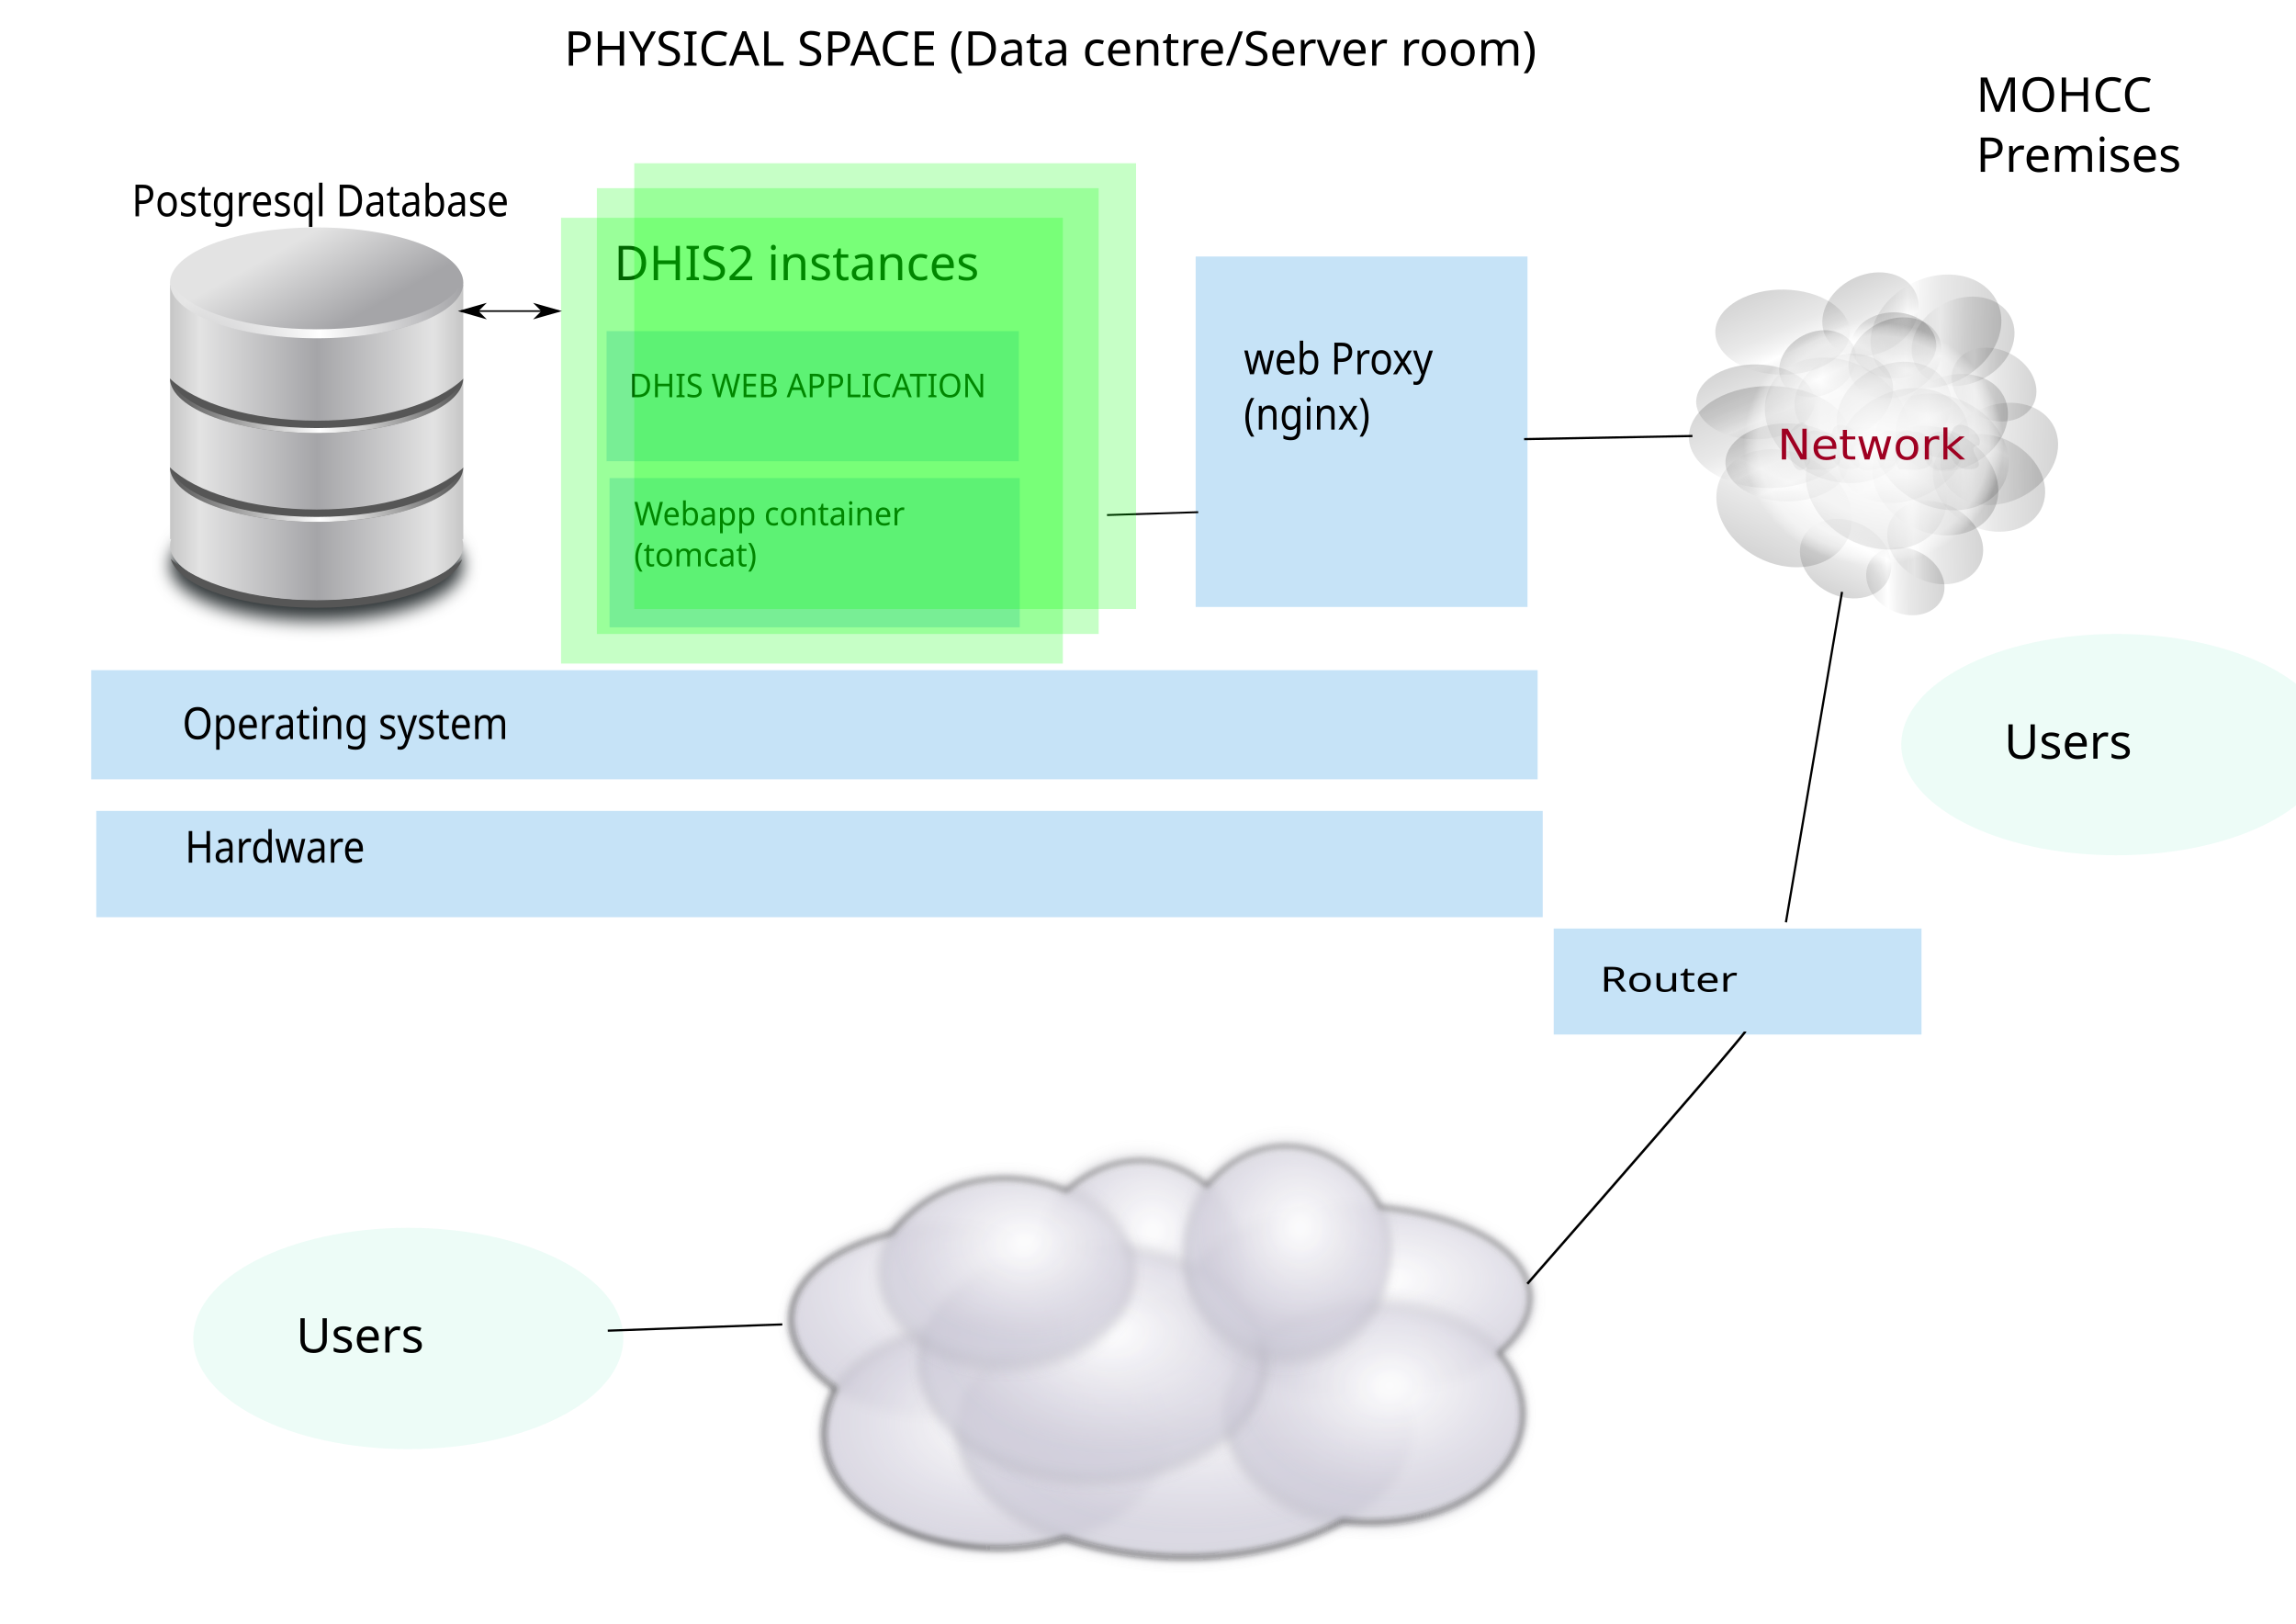
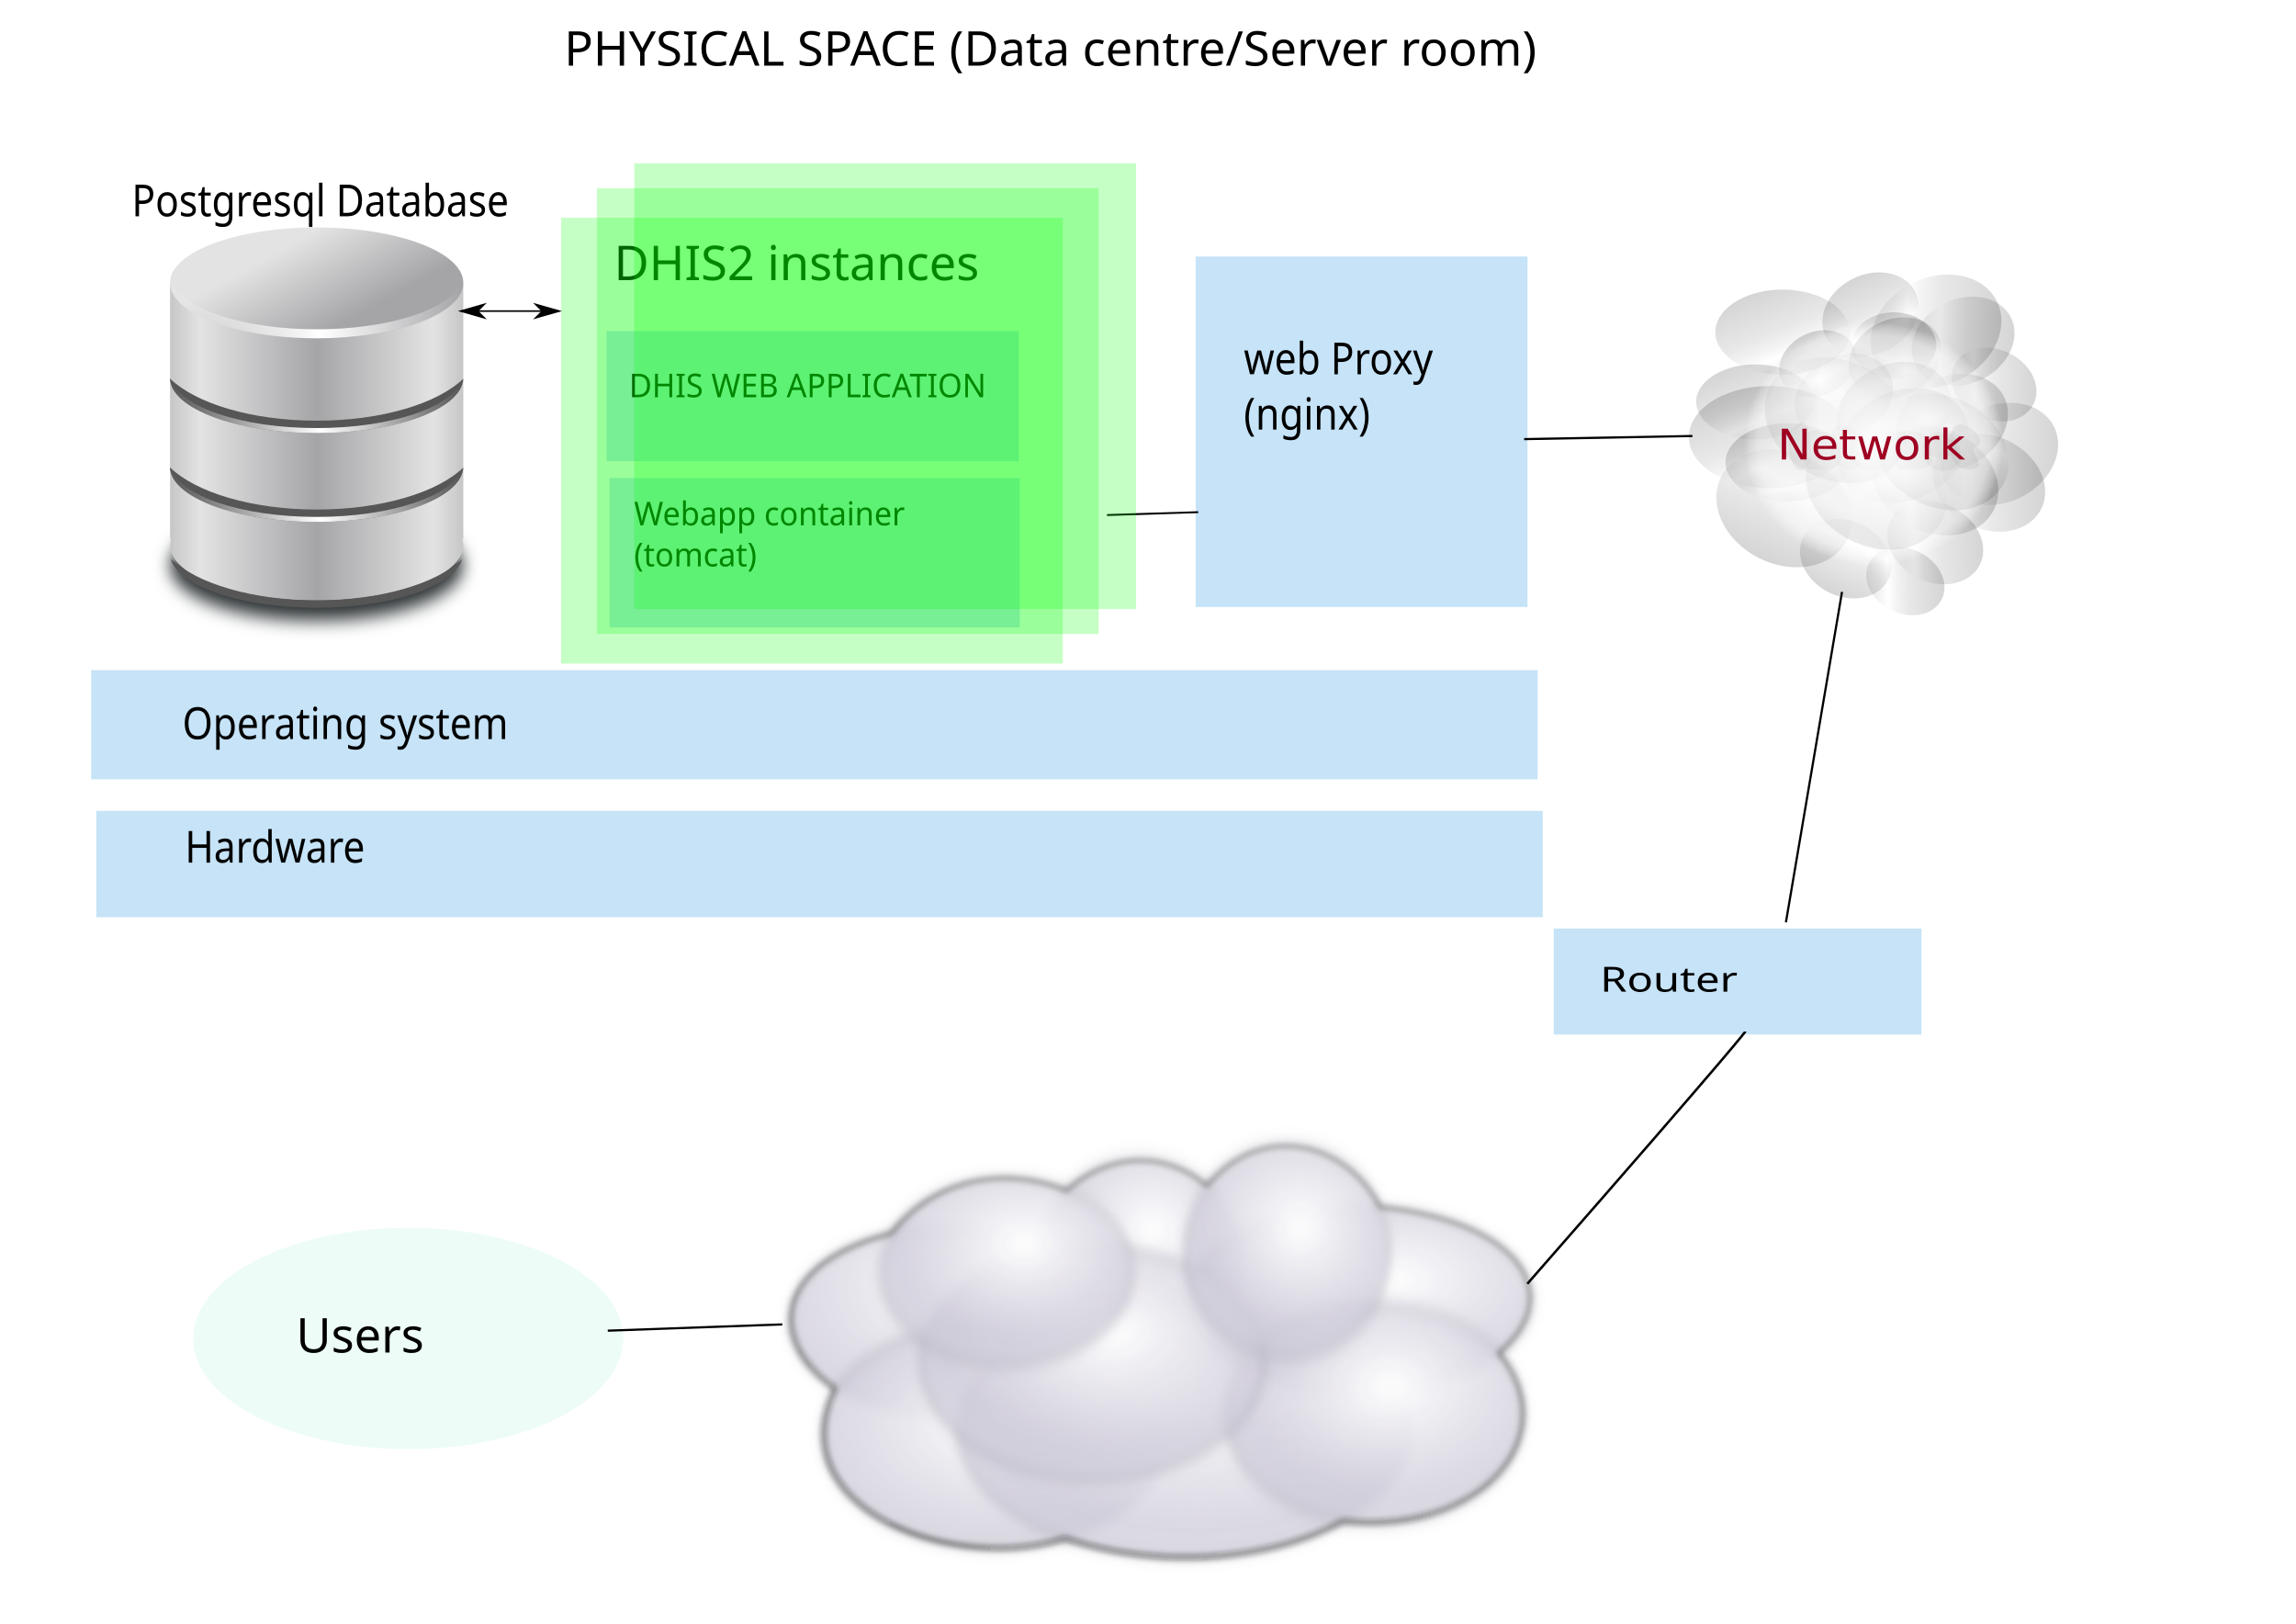
<svg xmlns="http://www.w3.org/2000/svg" xmlns:xlink="http://www.w3.org/1999/xlink" width="1052.362" height="744.094" id="svg2" version="1.1">
  <defs id="defs4">
    <marker orient="auto" refY="0.0" refX="0.0" id="Arrow1Lend" style="overflow:visible;">
      <path id="path3932" d="M 0.0,0.0 L 5.0,-5.0 L -12.5,0.0 L 5.0,5.0 L 0.0,0.0 z " style="fill-rule:evenodd;stroke:#000000;stroke-width:1.0pt;" transform="scale(0.8) rotate(180) translate(12.5,0)" />
    </marker>
    <marker orient="auto" refY="0.0" refX="0.0" id="Arrow1Lstart" style="overflow:visible">
      <path id="path3929" d="M 0.0,0.0 L 5.0,-5.0 L -12.5,0.0 L 5.0,5.0 L 0.0,0.0 z " style="fill-rule:evenodd;stroke:#000000;stroke-width:1.0pt" transform="scale(0.8) translate(12.5,0)" />
    </marker>
    <linearGradient y2="520.33" x2="327.78" gradientTransform="translate(0,22)" y1="522.61" gradientUnits="userSpaceOnUse" spreadMethod="reflect" xlink:href="#linearGradient6035" x1="308.5" id="linearGradient6118" />
    <linearGradient y2="520.33" x2="327.78" gradientTransform="translate(0,12)" y1="522.61" gradientUnits="userSpaceOnUse" spreadMethod="reflect" xlink:href="#linearGradient6035" x1="308.5" id="linearGradient6116" />
    <linearGradient y2="520.33" x2="327.78" gradientTransform="translate(0,0.25)" y1="522.61" gradientUnits="userSpaceOnUse" spreadMethod="reflect" xlink:href="#linearGradient6035" x1="308.5" id="linearGradient6114" />
    <linearGradient x1="282.36" x2="286.63" y1="518.56" gradientUnits="userSpaceOnUse" y2="527.34" id="linearGradient6112">
      <stop offset="0" stop-color="#e3e3e3" id="stop5468" />
      <stop offset="1" stop-color="#a5a5a8" id="stop5470" />
    </linearGradient>
    <linearGradient y2="511.97" x2="286.63" gradientTransform="matrix(1.1818,0,0,1.1818,-30.649,-69.394)" y1="511.97" gradientUnits="userSpaceOnUse" spreadMethod="reflect" x1="269.97" id="linearGradient6110">
      <stop offset="0" stop-color="#c6c6c6" id="stop5497" />
      <stop offset=".205" stop-color="#e3e3e3" id="stop5501" />
      <stop offset="1" stop-color="#a5a5a8" id="stop5499" />
    </linearGradient>
    <filter color-interpolation-filters="sRGB" height="1.385" x="-0.064" y="-0.193" width="1.129" id="filter6093">
      <feGaussianBlur stdDeviation="0.893" id="feGaussianBlur6095" />
    </filter>
    <linearGradient id="linearGradient6035">
      <stop offset="0" stop-color="#fff" id="stop6037" />
      <stop offset="1" stop-opacity="0" stop-color="#fff" id="stop6039" />
    </linearGradient>
    <linearGradient x1="145.52" x2="191.89" gradientTransform="scale(1.0036 .99639)" y1="993.39" gradientUnits="userSpaceOnUse" spreadMethod="reflect" y2="1062" id="linearGradient35654">
      <stop offset="0" id="stop4070" />
      <stop offset=".677" stop-opacity=".498" id="stop4490" />
      <stop offset=".865" stop-opacity=".247" id="stop4492" />
      <stop offset="1" stop-opacity="0" id="stop4072" />
    </linearGradient>
    <radialGradient r="24.998" cx="384.7" cy="571.96" gradientUnits="userSpaceOnUse" id="radialGradient35652">
      <stop offset="0" stop-color="#fff" id="stop5180" />
      <stop offset=".89" stop-opacity=".498" stop-color="#fff" id="stop5186" />
      <stop offset=".954" stop-opacity=".247" stop-color="#fff" id="stop5188" />
      <stop offset="1" stop-opacity="0" stop-color="#fff" id="stop5182" />
    </radialGradient>
    <linearGradient xlink:href="#linearGradient35654" id="linearGradient5123" gradientUnits="userSpaceOnUse" gradientTransform="scale(1.0036,0.99639)" spreadMethod="reflect" x1="145.52" y1="993.39" x2="191.89" y2="1062" />
    <linearGradient xlink:href="#linearGradient35654" id="linearGradient5125" gradientUnits="userSpaceOnUse" gradientTransform="scale(1.0036,0.99639)" spreadMethod="reflect" x1="145.52" y1="993.39" x2="191.89" y2="1062" />
    <linearGradient xlink:href="#linearGradient35654" id="linearGradient5127" gradientUnits="userSpaceOnUse" gradientTransform="scale(1.0036,0.99639)" spreadMethod="reflect" x1="145.52" y1="993.39" x2="191.89" y2="1062" />
    <linearGradient xlink:href="#linearGradient35654" id="linearGradient5129" gradientUnits="userSpaceOnUse" gradientTransform="scale(1.0036,0.99639)" spreadMethod="reflect" x1="145.52" y1="993.39" x2="191.89" y2="1062" />
    <linearGradient xlink:href="#linearGradient35654" id="linearGradient5131" gradientUnits="userSpaceOnUse" gradientTransform="scale(1.0036,0.99639)" spreadMethod="reflect" x1="145.52" y1="993.39" x2="191.89" y2="1062" />
    <linearGradient xlink:href="#linearGradient35654" id="linearGradient5133" gradientUnits="userSpaceOnUse" gradientTransform="scale(1.0036,0.99639)" spreadMethod="reflect" x1="145.52" y1="993.39" x2="191.89" y2="1062" />
    <linearGradient xlink:href="#linearGradient35654" id="linearGradient5135" gradientUnits="userSpaceOnUse" gradientTransform="scale(1.0036,0.99639)" spreadMethod="reflect" x1="145.52" y1="993.39" x2="191.89" y2="1062" />
    <linearGradient xlink:href="#linearGradient35654" id="linearGradient5137" gradientUnits="userSpaceOnUse" gradientTransform="scale(1.0036,0.99639)" spreadMethod="reflect" x1="145.52" y1="993.39" x2="191.89" y2="1062" />
    <linearGradient xlink:href="#linearGradient35654" id="linearGradient5139" gradientUnits="userSpaceOnUse" gradientTransform="scale(1.0036,0.99639)" spreadMethod="reflect" x1="145.52" y1="993.39" x2="191.89" y2="1062" />
    <linearGradient xlink:href="#linearGradient35654" id="linearGradient5141" gradientUnits="userSpaceOnUse" gradientTransform="scale(1.0036,0.99639)" spreadMethod="reflect" x1="145.52" y1="993.39" x2="191.89" y2="1062" />
    <linearGradient xlink:href="#linearGradient35654" id="linearGradient5143" gradientUnits="userSpaceOnUse" gradientTransform="scale(1.0036,0.99639)" spreadMethod="reflect" x1="145.52" y1="993.39" x2="191.89" y2="1062" />
    <linearGradient xlink:href="#linearGradient35654" id="linearGradient5145" gradientUnits="userSpaceOnUse" gradientTransform="scale(1.0036,0.99639)" spreadMethod="reflect" x1="145.52" y1="993.39" x2="191.89" y2="1062" />
    <linearGradient xlink:href="#linearGradient35654" id="linearGradient5147" gradientUnits="userSpaceOnUse" gradientTransform="scale(1.0036,0.99639)" spreadMethod="reflect" x1="145.52" y1="993.39" x2="191.89" y2="1062" />
    <linearGradient xlink:href="#linearGradient35654" id="linearGradient5149" gradientUnits="userSpaceOnUse" gradientTransform="scale(1.0036,0.99639)" spreadMethod="reflect" x1="145.52" y1="993.39" x2="191.89" y2="1062" />
    <linearGradient xlink:href="#linearGradient35654" id="linearGradient5151" gradientUnits="userSpaceOnUse" gradientTransform="scale(1.0036,0.99639)" spreadMethod="reflect" x1="145.52" y1="993.39" x2="191.89" y2="1062" />
    <linearGradient xlink:href="#linearGradient35654" id="linearGradient5153" gradientUnits="userSpaceOnUse" gradientTransform="scale(1.0036,0.99639)" spreadMethod="reflect" x1="145.52" y1="993.39" x2="191.89" y2="1062" />
    <linearGradient xlink:href="#linearGradient35654" id="linearGradient5155" gradientUnits="userSpaceOnUse" gradientTransform="scale(1.0036,0.99639)" spreadMethod="reflect" x1="145.52" y1="993.39" x2="191.89" y2="1062" />
    <linearGradient xlink:href="#linearGradient35654" id="linearGradient5157" gradientUnits="userSpaceOnUse" gradientTransform="scale(1.0036,0.99639)" spreadMethod="reflect" x1="145.52" y1="993.39" x2="191.89" y2="1062" />
    <linearGradient xlink:href="#linearGradient35654" id="linearGradient5159" gradientUnits="userSpaceOnUse" gradientTransform="scale(1.0036,0.99639)" spreadMethod="reflect" x1="145.52" y1="993.39" x2="191.89" y2="1062" />
    <linearGradient xlink:href="#linearGradient35654" id="linearGradient5161" gradientUnits="userSpaceOnUse" gradientTransform="scale(1.0036,0.99639)" spreadMethod="reflect" x1="145.52" y1="993.39" x2="191.89" y2="1062" />
    <linearGradient xlink:href="#linearGradient35654" id="linearGradient5163" gradientUnits="userSpaceOnUse" gradientTransform="scale(1.0036,0.99639)" spreadMethod="reflect" x1="145.52" y1="993.39" x2="191.89" y2="1062" />
    <linearGradient xlink:href="#linearGradient35654" id="linearGradient5165" gradientUnits="userSpaceOnUse" gradientTransform="scale(1.0036,0.99639)" spreadMethod="reflect" x1="145.52" y1="993.39" x2="191.89" y2="1062" />
    <linearGradient xlink:href="#linearGradient35654" id="linearGradient5167" gradientUnits="userSpaceOnUse" gradientTransform="scale(1.0036,0.99639)" spreadMethod="reflect" x1="145.52" y1="993.39" x2="191.89" y2="1062" />
    <linearGradient xlink:href="#linearGradient35654" id="linearGradient5169" gradientUnits="userSpaceOnUse" gradientTransform="scale(1.0036,0.99639)" spreadMethod="reflect" x1="145.52" y1="993.39" x2="191.89" y2="1062" />
    <linearGradient xlink:href="#linearGradient35654" id="linearGradient5171" gradientUnits="userSpaceOnUse" gradientTransform="scale(1.0036,0.99639)" spreadMethod="reflect" x1="145.52" y1="993.39" x2="191.89" y2="1062" />
    <filter id="filter32024">
      <feGaussianBlur stdDeviation="1.886" id="feGaussianBlur32026" />
    </filter>
    <linearGradient x1="332.05" y1="564.73" gradientTransform="translate(7.0722,7.1504)" x2="420.57" gradientUnits="userSpaceOnUse" y2="209.88" id="linearGradient30075">
      <stop offset="0" stop-opacity=".784" id="stop24134" />
      <stop offset="1" stop-opacity=".784" stop-color="#727272" id="stop24136" />
    </linearGradient>
    <radialGradient r="112.86" gradientTransform="matrix(1,0,0,0.53165,0,118.19)" cx="232.92" cy="226.31" gradientUnits="userSpaceOnUse" xlink:href="#linearGradient9358" id="radialGradient28100" />
    <radialGradient r="112.86" gradientTransform="matrix(1,0,0,0.53165,0,118.19)" cx="234.1" cy="218.77" gradientUnits="userSpaceOnUse" xlink:href="#linearGradient9358" id="radialGradient28098" />
    <radialGradient r="112.86" gradientTransform="matrix(1,0,0,0.53165,0,118.19)" cx="231.43" cy="222.33" gradientUnits="userSpaceOnUse" xlink:href="#linearGradient9358" id="radialGradient28096" />
    <radialGradient r="112.86" gradientTransform="matrix(1,0,0,0.53165,0,118.19)" cx="230.06" cy="223.82" gradientUnits="userSpaceOnUse" xlink:href="#linearGradient9358" id="radialGradient28094" />
    <radialGradient r="112.86" gradientTransform="matrix(1,0,0,0.53165,0,118.19)" cx="239.29" cy="228.18" gradientUnits="userSpaceOnUse" xlink:href="#linearGradient9358" id="radialGradient28092" />
    <radialGradient r="112.86" gradientTransform="matrix(1,0,0,0.53165,0,118.19)" cx="225.64" cy="226.87" gradientUnits="userSpaceOnUse" xlink:href="#linearGradient9358" id="radialGradient28090" />
    <radialGradient r="112.86" gradientTransform="matrix(1,0,0,0.53165,0,118.19)" cx="218.57" cy="241.34" gradientUnits="userSpaceOnUse" xlink:href="#linearGradient9358" id="radialGradient28088" />
    <radialGradient r="112.86" gradientTransform="matrix(1,0,0,0.53165,0,118.19)" cx="232.92" cy="215.66" gradientUnits="userSpaceOnUse" xlink:href="#linearGradient9358" id="radialGradient28086" />
    <radialGradient r="112.86" gradientTransform="matrix(1.1354,0,0,0.70889,-30.907,80.848)" cx="228.22" cy="210.71" gradientUnits="userSpaceOnUse" xlink:href="#linearGradient9358" id="radialGradient28084" />
    <filter id="filter17207">
      <feGaussianBlur stdDeviation="4" id="feGaussianBlur17209" />
    </filter>
    <filter id="filter17203">
      <feGaussianBlur stdDeviation="4.579" id="feGaussianBlur17205" />
    </filter>
    <filter id="filter17199">
      <feGaussianBlur stdDeviation="3.414" id="feGaussianBlur17201" />
    </filter>
    <filter id="filter17195">
      <feGaussianBlur stdDeviation="2.81" id="feGaussianBlur17197" />
    </filter>
    <filter id="filter17191">
      <feGaussianBlur stdDeviation="3.769" id="feGaussianBlur17193" />
    </filter>
    <filter id="filter17187">
      <feGaussianBlur stdDeviation="3.725" id="feGaussianBlur17189" />
    </filter>
    <filter id="filter17183">
      <feGaussianBlur stdDeviation="3.368" id="feGaussianBlur17185" />
    </filter>
    <filter id="filter17179">
      <feGaussianBlur stdDeviation="4.394" id="feGaussianBlur17181" />
    </filter>
    <filter id="filter17175">
      <feGaussianBlur stdDeviation="4.579" id="feGaussianBlur17177" />
    </filter>
    <linearGradient id="linearGradient9358">
      <stop offset="0" stop-color="#fff" id="stop9360" />
      <stop offset="1" stop-opacity=".743" stop-color="#cecbd9" id="stop9362" />
    </linearGradient>
  </defs>
  <g id="layer2" style="display:none">
    <rect transform="translate(0,-308.2677)" style="opacity:0.226;fill:#aff1dc;fill-opacity:1;stroke:#00fff9;stroke-width:0.007;stroke-miterlimit:4;stroke-opacity:1;stroke-dasharray:none" id="rect5177" width="1017.143" height="498.571" x="17.143" y="335.219" />
    <rect transform="translate(0,-308.2677)" style="opacity:0.226;fill:#00f1dc;fill-opacity:1;stroke:#00fff9;stroke-width:0.005;stroke-miterlimit:4;stroke-opacity:1;stroke-dasharray:none" id="rect2985" width="854.282" height="435.74" x="18.579" y="332.354" />
  </g>
  <g id="layer1" transform="translate(0,-308.2677)">
    <text xml:space="preserve" style="font-size:22px;font-style:normal;font-weight:normal;line-height:125%;letter-spacing:0px;word-spacing:0px;fill:#000000;fill-opacity:1;stroke:none;font-family:Sans" x="258.571" y="338.362" id="text2987">
      <tspan id="tspan2989" x="258.571" y="338.362">PHYSICAL SPACE (Data centre/Server room)</tspan>
    </text>
    <g transform="matrix(0.812752,0,0,0.9214862,-163.0454,-58.06154)" id="layer1-6">
      <g transform="matrix(4.1992,0,0,4.1992,-914.56,-1633.8)" id="g6097">
        <path d="m 303.3,521.78 c 0,3.068 -7.462,5.556 -16.668,5.556 -9.205,0 -16.668,-2.487 -16.668,-5.556 0,-3.068 7.462,-5.556 16.668,-5.556 9.205,0 16.668,2.487 16.668,5.556 z" transform="matrix(1.1818,0,0,1.1818,-30.649,-65.984)" id="path6079" style="fill:#2e3436;filter:url(#filter6093)" />
        <path d="m 288.41,517.5 v 30.092 h 0.125 c -0.081,0.241 -0.125,0.47 -0.125,0.719 0,3.626 8.809,6.562 19.688,6.562 10.879,0 19.688,-2.936 19.688,-6.562 0,-0.249 -0.044,-0.477 -0.125,-0.719 h 0.125 V 517.5 h -39.375 z" id="path5488" style="fill:url(#linearGradient6110)" />
        <path d="m 303.3,521.78 c 0,3.068 -7.462,5.556 -16.668,5.556 -9.205,0 -16.668,-2.487 -16.668,-5.556 0,-3.068 7.462,-5.556 16.668,-5.556 9.205,0 16.668,2.487 16.668,5.556 z" transform="matrix(1.1818,0,0,1.1818,-30.649,-99.394)" id="path5460" style="fill:url(#linearGradient6112)" />
        <path d="m 288.38,539.09 c 0.147,3.584 8.932,6.469 19.719,6.469 10.756,0 19.492,-2.868 19.688,-6.438 -3.451,2.936 -10.959,4.969 -19.688,4.969 -8.746,0 -16.277,-2.054 -19.719,-5 z" id="path6026" style="fill:#565656" />
        <path d="m 288.38,517.34 c 0.147,3.584 8.932,6.469 19.719,6.469 10.756,0 19.492,-2.868 19.688,-6.438 -0.216,0.183 -0.441,0.355 -0.688,0.531 -0.009,0.012 -0.022,0.02 -0.031,0.031 -2.292,2.777 -9.903,4.812 -18.969,4.812 -9.122,0 -16.786,-2.071 -19.031,-4.875 -0.025,-0.018 -0.038,-0.045 -0.062,-0.062 -0.219,-0.16 -0.432,-0.303 -0.625,-0.469 z" id="path6030" style="fill:url(#linearGradient6114)" />
        <g id="g6071">
          <g transform="translate(0,-0.52315)" id="g6067">
            <path d="m 288.38,529.09 c 0.147,3.584 8.932,6.469 19.719,6.469 10.756,0 19.492,-2.868 19.688,-6.438 -3.451,2.936 -10.959,4.969 -19.688,4.969 -8.746,0 -16.277,-2.054 -19.719,-5 z" id="path6022" style="fill:#565656" />
            <path d="m 288.38,529.09 c 0.147,3.584 8.932,6.469 19.719,6.469 10.756,0 19.492,-2.868 19.688,-6.438 -0.05,0.042 -0.105,0.084 -0.156,0.125 -1.242,3.227 -9.511,5.719 -19.531,5.719 -10.113,0 -18.468,-2.511 -19.594,-5.781 -0.04,-0.032 -0.086,-0.061 -0.125,-0.094 z" id="path6043" style="fill:url(#linearGradient6116)" />
          </g>
          <path d="m 288.38,539.09 c 0.147,3.584 8.932,6.469 19.719,6.469 10.756,0 19.492,-2.868 19.688,-6.438 -0.05,0.042 -0.105,0.084 -0.156,0.125 -1.242,3.227 -9.511,5.719 -19.531,5.719 -10.113,0 -18.468,-2.511 -19.594,-5.781 -0.04,-0.032 -0.086,-0.061 -0.125,-0.094 z" id="path6054" style="fill:url(#linearGradient6118)" />
        </g>
        <path d="m 288.5,549.94 c 1.126,3.27 9.481,5.781 19.594,5.781 10.021,0 18.289,-2.492 19.531,-5.719 -3.516,2.868 -10.929,4.844 -19.531,4.844 -8.648,0 -16.1,-2.014 -19.594,-4.906 z" id="path6060" style="fill:#565656" />
      </g>
    </g>
    <path style="fill:none;stroke:#000000;stroke-width:0.746px;stroke-linecap:butt;stroke-linejoin:miter;stroke-opacity:1;marker-start:url(#Arrow1Lstart);marker-end:url(#Arrow1Lend)" d="m 211.317,450.831 c 44.82,0 44.82,0 44.82,0" id="path4555" />
    <text xml:space="preserve" style="font-size:19.039px;font-style:normal;font-weight:normal;line-height:125%;letter-spacing:0px;word-spacing:0px;fill:#000000;fill-opacity:1;stroke:none;font-family:Sans" x="64.29" y="382.599" id="text4925" transform="scale(0.9391492,1.064793)">
      <tspan id="tspan4927" x="64.29" y="382.599">Postgresql Database</tspan>
    </text>
    <rect style="opacity:0.226;fill:#0080dc;fill-opacity:1;stroke:#00fff9;stroke-width:0.006;stroke-miterlimit:4;stroke-opacity:1;stroke-dasharray:none" id="rect4929" width="152.101" height="160.602" x="548.029" y="425.819" />
    <text xml:space="preserve" style="font-size:19.039px;font-style:normal;font-weight:normal;line-height:125%;letter-spacing:0px;word-spacing:0px;fill:#000000;fill-opacity:1;stroke:none;font-family:Sans" x="607.027" y="450.596" id="text4931" transform="scale(0.9391492,1.064793)">
      <tspan id="tspan4933" x="607.027" y="450.596">web Proxy</tspan>
      <tspan x="607.027" y="474.395" id="tspan4935">(nginx)</tspan>
    </text>
    <path style="fill:none;stroke:#000000;stroke-width:0.865px;stroke-linecap:butt;stroke-linejoin:miter;stroke-opacity:1" d="m 507.391,544.296 c 41.799,-1.316 41.799,-1.316 41.799,-1.316" id="path4937" />
    <rect style="opacity:0.226;fill:#0080dc;fill-opacity:1;stroke:#00fff9;stroke-width:0.006;stroke-miterlimit:4;stroke-opacity:1;stroke-dasharray:none" id="rect4939" width="662.973" height="50.024" x="41.801" y="615.382" />
    <text xml:space="preserve" style="font-size:19.039px;font-style:normal;font-weight:normal;line-height:125%;letter-spacing:0px;word-spacing:0px;fill:#000000;fill-opacity:1;stroke:none;font-family:Sans" x="89.016" y="607.607" id="text4941" transform="scale(0.9391492,1.064793)">
      <tspan id="tspan4943" x="89.016" y="607.607">Operating system</tspan>
    </text>
    <rect style="opacity:0.226;fill:#0080dc;fill-opacity:1;stroke:#00fff9;stroke-width:0.006;stroke-miterlimit:4;stroke-opacity:1;stroke-dasharray:none" id="rect4945" width="662.973" height="48.707" x="44.123" y="679.886" />
    <text xml:space="preserve" style="font-size:19.039px;font-style:normal;font-weight:normal;line-height:125%;letter-spacing:0px;word-spacing:0px;fill:#000000;fill-opacity:1;stroke:none;font-family:Sans" x="90.252" y="660.768" id="text4947" transform="scale(0.9391492,1.064793)">
      <tspan id="tspan4949" x="90.252" y="660.768">Hardware</tspan>
    </text>
    <g id="g4977" transform="matrix(0.9007634,0,0,0.7234072,23.05889,162.6571)">
      <rect y="789.505" x="765" height="67.144" width="187.143" id="rect4929-6" style="opacity:0.226;fill:#0080dc;fill-opacity:1;stroke:#00fff9;stroke-width:0.004;stroke-miterlimit:4;stroke-opacity:1;stroke-dasharray:none" />
      <text transform="translate(0,308.2677)" id="text4973" y="521.237" x="788.571" style="font-size:22px;font-style:normal;font-weight:normal;line-height:125%;letter-spacing:0px;word-spacing:0px;fill:#000000;fill-opacity:1;stroke:none;font-family:Sans" xml:space="preserve">
        <tspan y="521.237" x="788.571" id="tspan4975">Router</tspan>
      </text>
    </g>
    <g transform="matrix(2.061572,0,0,1.929912,693.5936,311.0651)" id="layer1-3">
      <g transform="translate(-390.59,-53.791)" id="g35741">
        <g id="g35704">
          <path d="m 452.23,154.8 c -1.33,4.35 0.97,13.06 4.32,7.29 0.56,-4.21 0.17,-13.67 -4.32,-7.29 z" id="text30384" style="opacity:0.178;fill:#313235" />
          <path d="m 459.06,154.87 c -5.73,-1.99 -4.38,6.83 -3.11,8.89 4.42,0.32 8.89,0.68 7.09,-5.21 -0.15,-2.39 -1.62,-3.79 -3.98,-3.68 z" id="path31227" style="opacity:0.178;fill:#313235" />
          <path d="m 461.48,154.95 c -1.09,1.97 -0.88,8.21 3.08,8.76 7.13,0.55 -1.25,-5.49 3.02,-5.58 1.37,-3.25 -5.37,-7.28 -6.1,-3.18 z" id="path31225" style="opacity:0.178;fill:#313235" />
          <path d="m 469.14,154.85 c -6.26,0.07 -4.66,10.72 1.43,8.96 4.84,0.31 3.45,-9.88 -1.43,-8.96 z" id="path31223" style="opacity:0.178;fill:#313235" />
          <path d="m 468.86,155.68 c -5.85,2.69 -2.8,6.66 2.86,4.85 3.29,0.84 -0.45,-6.36 -2.86,-4.85 z" id="path31221" style="opacity:0.178;fill:#313235" />
          <path d="m 475.63,154.85 c -5.82,-1.98 -4.54,6.74 -3.23,8.91 4.84,0.18 3.4,-5.17 5.71,-6.36 0.24,-2.37 -0.19,-2.73 -2.48,-2.55 z" id="path31219" style="opacity:0.178;fill:#313235" />
          <path d="m 479.49,154.87 c -5.77,-2.02 -4.44,6.8 -3.15,8.89 4.41,0.32 8.88,0.68 7.09,-5.21 -0.16,-2.37 -1.59,-3.78 -3.94,-3.68 z" id="path31217" style="opacity:0.178;fill:#313235" />
          <path d="m 485.56,154.85 c -6.19,0.15 -4.65,10.67 1.43,8.96 4.93,0.35 3.48,-9.9 -1.43,-8.96 z" id="path31215" style="opacity:0.178;fill:#313235" />
          <path d="m 485.3,155.68 c -5.85,2.69 -2.79,6.66 2.87,4.85 3.28,0.84 -0.46,-6.36 -2.87,-4.85 z" id="path31213" style="opacity:0.178;fill:#313235" />
          <path d="m 488.04,154.95 c -1.06,1.97 -0.92,8.23 3.05,8.76 7.17,0.57 -1.21,-5.48 3.05,-5.58 1.37,-3.25 -5.37,-7.28 -6.1,-3.18 z" id="path31211" style="opacity:0.178;fill:#313235" />
          <path transform="matrix(-0.17934,0,0,0.14973,502.19,-24.029)" d="m 200.4,1074.5 a 52.66,52.289 0 1 1 1.82,-6.8" id="path4066" style="opacity:0.178;fill:url(#linearGradient5123)" />
          <path transform="matrix(0.284,0,0,0.19322,407.72,-73.159)" d="m 200.4,1074.5 a 52.66,52.289 0 1 1 1.82,-6.8" id="use5006" style="opacity:0.178;fill:url(#linearGradient5125)" />
          <path transform="matrix(0.34055,0,0,0.2317,396.31,-88.952)" d="m 200.4,1074.5 a 52.66,52.289 0 1 1 1.82,-6.8" id="use5008" style="opacity:0.178;fill:url(#linearGradient5127)" />
          <path transform="matrix(0.24995,0,0,0.17006,406.8,-32.108)" d="m 200.4,1074.5 a 52.66,52.289 0 1 1 1.82,-6.8" id="use5010" style="opacity:0.178;fill:url(#linearGradient5129)" />
          <path transform="matrix(0.2604,0,0,0.17717,412.28,-25.256)" d="m 200.4,1074.5 a 52.66,52.289 0 1 1 1.82,-6.8" id="use5012" style="opacity:0.178;fill:url(#linearGradient5131)" />
          <path transform="matrix(-0.10413,-0.15083,-0.14672,0.070844,668.34,91.438)" d="m 200.4,1074.5 a 52.66,52.289 0 1 1 1.82,-6.8" id="use5014" style="opacity:0.178;fill:url(#linearGradient5133)" />
          <path transform="matrix(-0.15467,-0.22405,-0.21794,0.10523,738.23,88.887)" d="m 200.4,1074.5 a 52.66,52.289 0 1 1 1.82,-6.8" id="use5016" style="opacity:0.178;fill:url(#linearGradient5135)" />
          <path transform="matrix(-0.13801,-0.19991,-0.19446,0.093895,722.81,97.775)" d="m 200.4,1074.5 a 52.66,52.289 0 1 1 1.82,-6.8" id="use5018" style="opacity:0.178;fill:url(#linearGradient5137)" />
          <path transform="matrix(-0.11779,-0.17063,-0.16597,0.080141,677.68,122.09)" d="m 200.4,1074.5 a 52.66,52.289 0 1 1 1.82,-6.8" id="use5020" style="opacity:0.178;fill:url(#linearGradient5139)" />
          <path transform="matrix(-0.096145,-0.13927,-0.13547,0.065413,635.52,142.12)" d="m 200.4,1074.5 a 52.66,52.289 0 1 1 1.82,-6.8" id="use5022" style="opacity:0.178;fill:url(#linearGradient5141)" />
          <path transform="matrix(-0.16468,-0.23855,0.23204,-0.11204,265.19,314.07)" d="m 200.4,1074.5 a 52.66,52.289 0 1 1 1.82,-6.8" id="use5024" style="opacity:0.178;fill:url(#linearGradient5143)" />
          <path transform="matrix(-0.17285,-0.25038,0.24355,-0.1176,239.73,330.37)" d="m 200.4,1074.5 a 52.66,52.289 0 1 1 1.82,-6.8" id="use5026" style="opacity:0.178;fill:url(#linearGradient5145)" />
          <path transform="matrix(-0.17723,-0.25673,0.24973,-0.12058,225.12,318.33)" d="m 200.4,1074.5 a 52.66,52.289 0 1 1 1.82,-6.8" id="use5028" style="opacity:0.178;fill:url(#linearGradient5147)" />
          <path transform="matrix(-0.16652,-0.24122,0.23464,-0.1133,227.72,329.17)" d="m 200.4,1074.5 a 52.66,52.289 0 1 1 1.82,-6.8" id="use5030" style="opacity:0.178;fill:url(#linearGradient5149)" />
          <path transform="matrix(-0.11218,-0.1625,0.15807,-0.076325,314.18,290.19)" d="m 200.4,1074.5 a 52.66,52.289 0 1 1 1.82,-6.8" id="use5032" style="opacity:0.178;fill:url(#linearGradient5151)" />
          <path transform="matrix(-0.11826,0.17131,0.16663,0.08046,311.57,16.078)" d="m 200.4,1074.5 a 52.66,52.289 0 1 1 1.82,-6.8" id="use5034" style="opacity:0.178;fill:url(#linearGradient5153)" />
          <path transform="matrix(-0.094358,0.13668,0.13296,0.064198,331.84,50.211)" d="m 200.4,1074.5 a 52.66,52.289 0 1 1 1.82,-6.8" id="use5036" style="opacity:0.178;fill:url(#linearGradient5155)" />
          <path transform="matrix(-0.11436,0.16566,0.16114,0.077809,322.27,30.087)" d="m 200.4,1074.5 a 52.66,52.289 0 1 1 1.82,-6.8" id="use5038" style="opacity:0.178;fill:url(#linearGradient5157)" />
          <path transform="matrix(-0.1407,0.20382,0.19826,0.095728,286.72,18.15)" d="m 200.4,1074.5 a 52.66,52.289 0 1 1 1.82,-6.8" id="use5040" style="opacity:0.178;fill:url(#linearGradient5159)" />
          <path transform="matrix(-0.16218,0.23494,0.22853,0.11034,259.94,6.0594)" d="m 200.4,1074.5 a 52.66,52.289 0 1 1 1.82,-6.8" id="use5042" style="opacity:0.178;fill:url(#linearGradient5161)" />
          <path transform="matrix(-0.16058,0.23261,-0.22627,-0.10925,748.07,211.58)" d="m 200.4,1074.5 a 52.66,52.289 0 1 1 1.82,-6.8" id="use5044" style="opacity:0.178;fill:url(#linearGradient5163)" />
          <path transform="matrix(-0.12628,0.18292,-0.17793,-0.085916,697.81,196.74)" d="m 200.4,1074.5 a 52.66,52.289 0 1 1 1.82,-6.8" id="use5046" style="opacity:0.178;fill:url(#linearGradient5165)" />
          <path transform="matrix(-0.13775,0.19954,-0.19409,-0.093718,714.13,221.82)" d="m 200.4,1074.5 a 52.66,52.289 0 1 1 1.82,-6.8" id="use5048" style="opacity:0.178;fill:url(#linearGradient5167)" />
          <path transform="matrix(-0.12098,0.17525,-0.17047,-0.08231,662.6,207.18)" d="m 200.4,1074.5 a 52.66,52.289 0 1 1 1.82,-6.8" id="use5050" style="opacity:0.178;fill:url(#linearGradient5169)" />
          <path transform="matrix(-0.14434,0.20909,-0.20338,-0.098204,735.5,232.52)" d="m 200.4,1074.5 a 52.66,52.289 0 1 1 1.82,-6.8" id="use5052" style="opacity:0.178;fill:url(#linearGradient5171)" />
        </g>
        <path transform="matrix(1.1555,0,0,1.1555,26.168,-503.2)" d="m 409.7,571.96 a 25,25 0 1 1 -50,0 25,25 0 1 1 50,0 z" id="path5176" style="fill:url(#radialGradient35652)" />
        <path d="m 450.3,154.15 h 1.33 l 3.24,6.11 v -6.11 h 0.95 v 7.3 h -1.33 l -3.23,-6.1 v 6.1 h -0.96 v -7.3 m 12.13,4.34 v 0.44 h -4.13 c 0.04,0.62 0.22,1.09 0.55,1.41 0.34,0.33 0.8,0.49 1.4,0.49 0.35,0 0.68,-0.04 1,-0.13 0.33,-0.08 0.65,-0.21 0.97,-0.38 v 0.85 c -0.32,0.14 -0.65,0.24 -0.99,0.31 -0.34,0.08 -0.68,0.11 -1.03,0.11 -0.88,0 -1.57,-0.25 -2.08,-0.76 -0.51,-0.51 -0.76,-1.2 -0.76,-2.06 0,-0.9 0.24,-1.61 0.72,-2.13 0.49,-0.53 1.14,-0.8 1.96,-0.8 0.74,0 1.32,0.24 1.75,0.72 0.43,0.47 0.64,1.11 0.64,1.93 m -0.9,-0.27 c -0.01,-0.49 -0.14,-0.88 -0.41,-1.17 -0.27,-0.3 -0.63,-0.44 -1.07,-0.44 -0.5,0 -0.9,0.14 -1.21,0.42 -0.3,0.28 -0.47,0.68 -0.51,1.2 l 3.2,-0.01 m 3.25,-3.8 v 1.56 h 1.85 v 0.69 h -1.85 v 2.98 c 0,0.44 0.06,0.73 0.18,0.86 0.12,0.12 0.37,0.19 0.75,0.19 h 0.92 v 0.75 h -0.92 c -0.7,0 -1.18,-0.13 -1.44,-0.39 -0.27,-0.26 -0.4,-0.73 -0.4,-1.41 v -2.98 h -0.66 v -0.69 h 0.66 v -1.56 h 0.91 m 2.51,1.56 h 0.9 l 1.13,4.27 1.12,-4.27 h 1.06 l 1.12,4.27 1.12,-4.27 h 0.9 l -1.43,5.47 h -1.06 l -1.18,-4.49 -1.18,4.49 h -1.06 l -1.44,-5.47 m 10.84,0.63 c -0.48,0 -0.87,0.18 -1.15,0.56 -0.28,0.38 -0.42,0.89 -0.42,1.55 0,0.65 0.14,1.17 0.42,1.55 0.28,0.37 0.66,0.56 1.15,0.56 0.48,0 0.86,-0.19 1.14,-0.57 0.28,-0.38 0.42,-0.89 0.42,-1.54 0,-0.65 -0.14,-1.16 -0.42,-1.54 -0.28,-0.38 -0.66,-0.57 -1.14,-0.57 m 0,-0.77 c 0.78,0 1.39,0.26 1.84,0.77 0.45,0.5 0.67,1.21 0.67,2.11 0,0.89 -0.22,1.6 -0.67,2.11 -0.45,0.51 -1.06,0.76 -1.84,0.76 -0.79,0 -1.4,-0.25 -1.85,-0.76 -0.44,-0.51 -0.66,-1.22 -0.66,-2.11 0,-0.9 0.22,-1.61 0.66,-2.11 0.45,-0.51 1.06,-0.77 1.85,-0.77 m 7.17,0.98 c -0.1,-0.06 -0.21,-0.1 -0.33,-0.13 -0.12,-0.03 -0.25,-0.04 -0.4,-0.04 -0.5,0 -0.9,0.16 -1.17,0.49 -0.27,0.33 -0.4,0.81 -0.4,1.43 v 2.88 h -0.91 v -5.47 H 483 v 0.85 c 0.18,-0.34 0.43,-0.58 0.73,-0.74 0.31,-0.16 0.67,-0.25 1.11,-0.25 0.06,0 0.13,0.01 0.2,0.02 0.08,0 0.16,0.02 0.25,0.03 l 0.01,0.93 m 0.92,-2.98 h 0.9 v 4.5 l 2.68,-2.36 h 1.15 l -2.9,2.56 3.02,2.91 h -1.17 l -2.78,-2.67 v 2.67 h -0.9 v -7.61" id="text5270" style="fill:#9f0021" />
      </g>
    </g>
    <path style="fill:none;stroke:#000000;stroke-width:1px;stroke-linecap:butt;stroke-linejoin:miter;stroke-opacity:1" d="m 698.571,201.237 c 77.143,-1.429 77.143,-1.429 77.143,-1.429" id="path5173" transform="translate(0,308.2677)" />
-     <text xml:space="preserve" style="font-size:22px;font-style:normal;font-weight:normal;line-height:125%;letter-spacing:0px;word-spacing:0px;fill:#000000;fill-opacity:1;stroke:none;font-family:Sans" x="905.714" y="51.237" id="text5179" transform="translate(0,308.2677)">
-       <tspan id="tspan5181" x="905.714" y="51.237">MOHCC</tspan>
-       <tspan x="905.714" y="78.737" id="tspan5183">Premises</tspan>
-     </text>
    <path style="fill:none;stroke:#000000;stroke-width:1px;stroke-linecap:butt;stroke-linejoin:miter;stroke-opacity:1" d="M 844.286,271.237 C 818.571,422.666 818.571,422.666 818.571,422.666" id="path5185" transform="translate(0,308.2677)" />
    <g transform="matrix(0.6975738,0,0,0.7120513,269.3817,640.699)" id="layer1-36">
      <g id="g33001">
        <path transform="matrix(0.88812,0,0,1,39.103,130.89)" d="m 331.43,252.36 a 112.86,60 0 1 1 -225.72,0 112.86,60 0 1 1 225.72,0 z" id="path7384" style="fill:url(#radialGradient28084);fill-rule:evenodd;stroke:#000000;stroke-width:1.061;stroke-opacity:0.546;stroke-dashoffset:1;filter:url(#filter17207)" />
        <path transform="matrix(0.59722,0,0,1.1347,231.95,61.254)" d="m 331.43,252.36 a 112.86,60 0 1 1 -225.72,0 112.86,60 0 1 1 225.72,0 z" id="path7386" style="fill:url(#radialGradient28086);fill-rule:evenodd;stroke:#000000;stroke-width:1.215;stroke-opacity:0.546;stroke-dashoffset:1;filter:url(#filter17203)" />
        <path transform="matrix(1,0,0,1.2189,48.501,148.78)" d="m 331.43,252.36 a 112.86,60 0 1 1 -225.72,0 112.86,60 0 1 1 225.72,0 z" id="path7388" style="fill:url(#radialGradient28088);fill-rule:evenodd;stroke:#000000;stroke-width:0.906;stroke-opacity:0.546;stroke-dashoffset:1;filter:url(#filter17199)" />
        <path transform="matrix(1.3133,0,0,1.3704,104.76,107.66)" d="m 331.43,252.36 a 112.86,60 0 1 1 -225.72,0 112.86,60 0 1 1 225.72,0 z" id="path7390" style="fill:url(#radialGradient28090);fill-rule:evenodd;stroke:#000000;stroke-width:0.745;stroke-opacity:0.546;stroke-dashoffset:1;filter:url(#filter17195)" />
        <path transform="translate(288.42,117.23)" d="m 331.43,252.36 a 112.86,60 0 1 1 -225.72,0 112.86,60 0 1 1 225.72,0 z" id="path7392" style="fill:url(#radialGradient28092);fill-rule:evenodd;stroke:#000000;stroke-opacity:0.546;stroke-dashoffset:1;filter:url(#filter17191)" />
        <path transform="matrix(0.87021,0,0,1.1768,326.72,145.94)" d="m 331.43,252.36 a 112.86,60 0 1 1 -225.72,0 112.86,60 0 1 1 225.72,0 z" id="path7394" style="fill:url(#radialGradient28094);fill-rule:evenodd;stroke:#000000;stroke-width:0.988;stroke-opacity:0.546;stroke-dashoffset:1;filter:url(#filter17187)" />
        <path transform="matrix(1,0,0,1.2525,113.16,94.256)" d="m 331.43,252.36 a 112.86,60 0 1 1 -225.72,0 112.86,60 0 1 1 225.72,0 z" id="path7396" style="fill:url(#radialGradient28096);fill-rule:evenodd;stroke:#000000;stroke-width:0.894;stroke-opacity:0.546;stroke-dashoffset:1;filter:url(#filter17183)" />
        <path transform="matrix(0.73595,0,0,1,114.41,99.531)" d="m 331.43,252.36 a 112.86,60 0 1 1 -225.72,0 112.86,60 0 1 1 225.72,0 z" id="path9378" style="fill:url(#radialGradient28098);fill-rule:evenodd;stroke:#000000;stroke-width:1.166;stroke-opacity:0.546;stroke-dashoffset:1;filter:url(#filter17179)" />
        <path transform="matrix(0.59722,0,0,1.1347,329.09,52.409)" d="m 331.43,252.36 a 112.86,60 0 1 1 -225.72,0 112.86,60 0 1 1 225.72,0 z" id="path9382" style="fill:url(#radialGradient28100);fill-rule:evenodd;stroke:#000000;stroke-width:1.215;stroke-opacity:0.546;stroke-dashoffset:1;filter:url(#filter17175)" />
        <path d="m 162.64,426.64 c -43.74,-29.02 -43.04,-79.58 36.87,-99.75 32.59,-39.87 80.99,-41.39 115.15,-27.52 30.44,-26.62 67.46,-23.92 92.18,-3.04 38.3,-44.36 93.96,-25.51 113.64,13.64 91.79,9.13 123.68,56.72 78.04,93.95 C 643.93,457.4 586.41,521.57 495.99,512 452.82,535.69 380.71,544.77 313.4,523.11 242.33,546.17 124.43,505.04 162.64,426.64 z" id="path10355" style="fill:none;stroke:url(#linearGradient30075);stroke-width:2;filter:url(#filter32024)" />
      </g>
    </g>
    <path style="fill:none;stroke:#000000;stroke-width:1.118px;stroke-linecap:butt;stroke-linejoin:miter;stroke-opacity:1" d="M 700.059,896.589 C 799.941,782.576 799.941,780.993 799.941,780.993" id="path5322" />
    <g id="g5507">
      <path transform="translate(0,308.2677)" d="m 285.714,613.38 c 0,28.009 -44.132,50.714 -98.571,50.714 -54.439,0 -98.571,-22.706 -98.571,-50.714 0,-28.009 44.132,-50.714 98.571,-50.714 54.44,0 98.571,22.706 98.571,50.714 z" id="path5493" style="opacity:0.226;fill:#aff1dc;fill-opacity:1;stroke:#00fff9;stroke-width:0.007;stroke-miterlimit:4;stroke-opacity:1;stroke-dasharray:none" />
      <text transform="translate(0,308.2677)" id="text5495" y="619.809" x="135.714" style="font-size:22px;font-style:normal;font-weight:normal;line-height:125%;letter-spacing:0px;word-spacing:0px;fill:#000000;fill-opacity:1;stroke:none;font-family:Sans" xml:space="preserve">
        <tspan y="619.809" x="135.714" id="tspan5497">Users</tspan>
      </text>
    </g>
    <flowRoot xml:space="preserve" id="flowRoot5499" style="fill:black;stroke:none;stroke-opacity:1;stroke-width:1px;stroke-linejoin:miter;stroke-linecap:butt;fill-opacity:1;font-family:Sans;font-style:normal;font-weight:normal;font-size:22px;line-height:125%;letter-spacing:0px;word-spacing:0px">
      <flowRegion id="flowRegion5501">
        <rect id="rect5503" width="234.286" height="127.143" x="67.143" y="552.666" />
      </flowRegion>
      <flowPara id="flowPara5505" />
    </flowRoot>
-     <g transform="translate(782.8572,-272.1429)" id="g5507-3">
-       <path transform="translate(0,308.2677)" d="m 285.714,613.38 c 0,28.009 -44.132,50.714 -98.571,50.714 -54.439,0 -98.571,-22.706 -98.571,-50.714 0,-28.009 44.132,-50.714 98.571,-50.714 54.44,0 98.571,22.706 98.571,50.714 z" id="path5493-7" style="opacity:0.226;fill:#aff1dc;fill-opacity:1;stroke:#00fff9;stroke-width:0.007;stroke-miterlimit:4;stroke-opacity:1;stroke-dasharray:none" />
-       <text transform="translate(0,308.2677)" id="text5495-3" y="619.809" x="135.714" style="font-size:22px;font-style:normal;font-weight:normal;line-height:125%;letter-spacing:0px;word-spacing:0px;fill:#000000;fill-opacity:1;stroke:none;font-family:Sans" xml:space="preserve">
-         <tspan y="619.809" x="135.714" id="tspan5497-5">Users</tspan>
-       </text>
-     </g>
    <path style="fill:none;stroke:#000000;stroke-width:1px;stroke-linecap:butt;stroke-linejoin:miter;stroke-opacity:1" d="m 278.571,609.809 c 78.571,-2.857 80,-2.857 80,-2.857" id="path5539" transform="translate(0,308.2677)" />
    <g id="g4297" transform="translate(650,-70)">
      <g transform="matrix(0.8055328,0,0,0.7422038,-591.329,226.7625)" id="g3442">
        <g id="g3142" transform="matrix(0.812752,0,0,0.9214862,178.2723,172.0961)">
          <rect y="256.648" x="115.711" height="87.143" width="288.575" id="rect3136" style="opacity:0.226;fill:#0080dc;fill-opacity:1;stroke:#00fff9;stroke-width:0.007;stroke-miterlimit:4;stroke-opacity:1;stroke-dasharray:none" />
          <text id="text3138" y="300.934" x="131.429" style="font-size:22px;font-style:normal;font-weight:normal;line-height:125%;letter-spacing:0px;word-spacing:0px;fill:#000000;fill-opacity:1;stroke:none;font-family:Sans" xml:space="preserve">
            <tspan y="300.934" x="131.429" id="tspan3140">DHIS WEB APPLICATION</tspan>
          </text>
        </g>
        <rect style="opacity:0.226;fill:#0080dc;fill-opacity:1;stroke:#00fff9;stroke-width:0.006;stroke-miterlimit:4;stroke-opacity:1;stroke-dasharray:none" id="rect3147" width="233.376" height="92.149" x="274.015" y="499.314" />
        <text xml:space="preserve" style="font-size:19.039px;font-style:normal;font-weight:normal;line-height:125%;letter-spacing:0px;word-spacing:0px;fill:#000000;fill-opacity:1;stroke:none;font-family:Sans" x="306.605" y="496.339" id="text3149" transform="scale(0.9391492,1.064793)">
          <tspan id="tspan3151" x="306.605" y="496.339">Webapp container</tspan>
          <tspan x="306.605" y="520.138" id="tspan3153">(tomcat)</tspan>
        </text>
      </g>
      <text id="text3455" y="506.648" x="-368.571" style="font-size:22px;font-style:normal;font-weight:normal;line-height:125%;letter-spacing:0px;word-spacing:0px;fill:#000000;fill-opacity:1;stroke:none;font-family:Sans" xml:space="preserve">
        <tspan y="506.648" x="-368.571" id="tspan3457">DHIS2 instances</tspan>
      </text>
      <rect ry="0" y="478.076" x="-392.857" height="204.286" width="230" id="rect3452" style="opacity:0.226;fill:#00ff00;fill-opacity:1;stroke:#00fff9;stroke-width:0.007;stroke-miterlimit:4;stroke-opacity:1;stroke-dasharray:none;display:inline" />
      <rect ry="0" y="464.505" x="-376.429" height="204.286" width="230" id="rect3452-2" style="opacity:0.226;fill:#00ff00;fill-opacity:1;stroke:#00fff9;stroke-width:0.007;stroke-miterlimit:4;stroke-opacity:1;stroke-dasharray:none;display:inline" />
      <rect ry="0" y="453.076" x="-359.286" height="204.286" width="230" id="rect3452-3" style="opacity:0.226;fill:#00ff00;fill-opacity:1;stroke:#00fff9;stroke-width:0.007;stroke-miterlimit:4;stroke-opacity:1;stroke-dasharray:none;display:inline" />
    </g>
    <flowRoot xml:space="preserve" id="flowRoot4289" style="fill:black;stroke:none;stroke-opacity:1;stroke-width:1px;stroke-linejoin:miter;stroke-linecap:butt;fill-opacity:1;font-family:Sans;font-style:normal;font-weight:normal;font-size:22px;line-height:125%;letter-spacing:0px;word-spacing:0px">
      <flowRegion id="flowRegion4291">
        <rect id="rect4293" width="32.857" height="40" x="-227.143" y="394.094" />
      </flowRegion>
      <flowPara id="flowPara4295" />
    </flowRoot>
  </g>
</svg>
